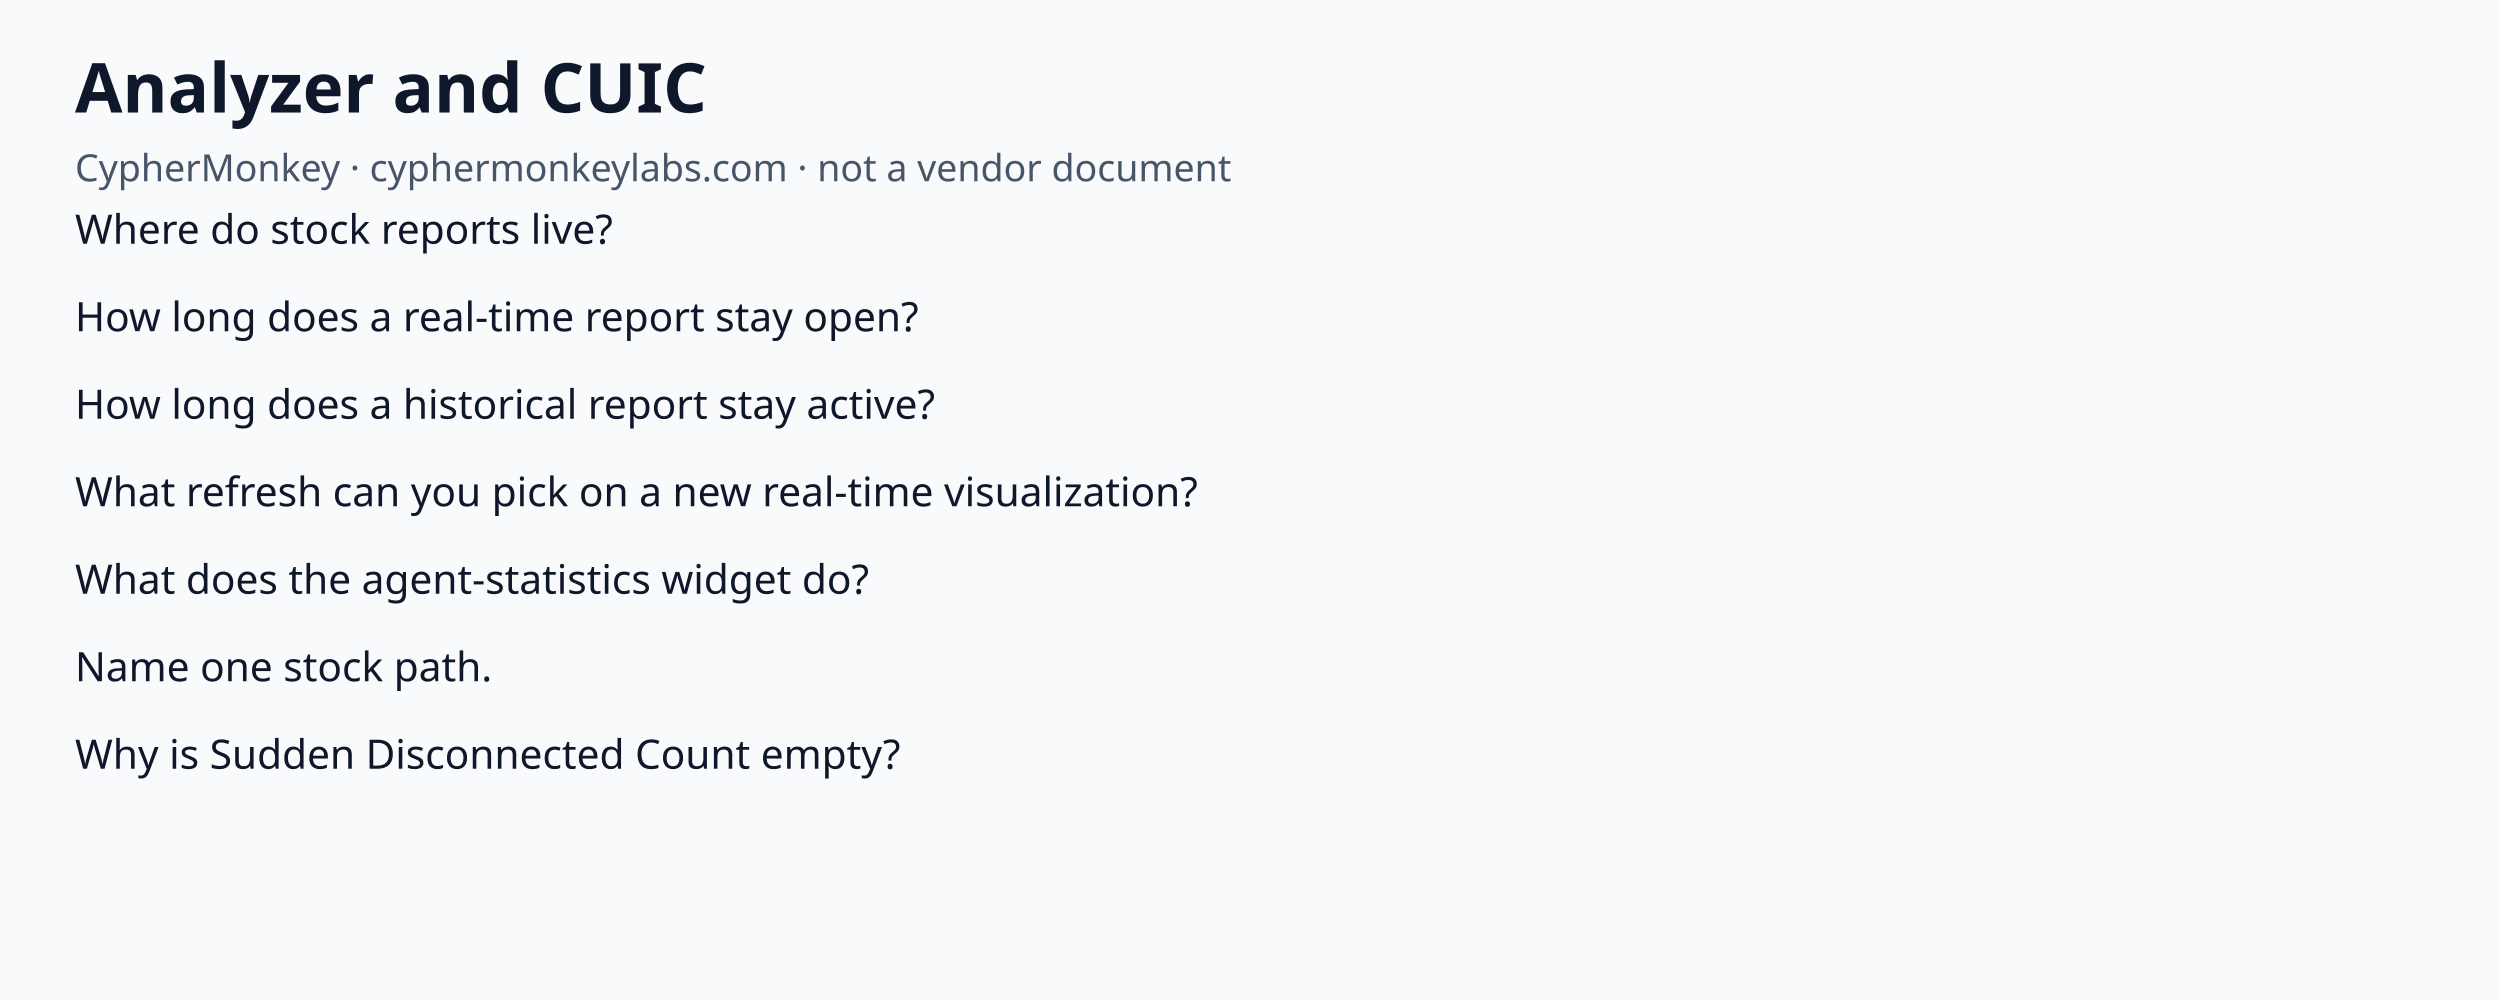
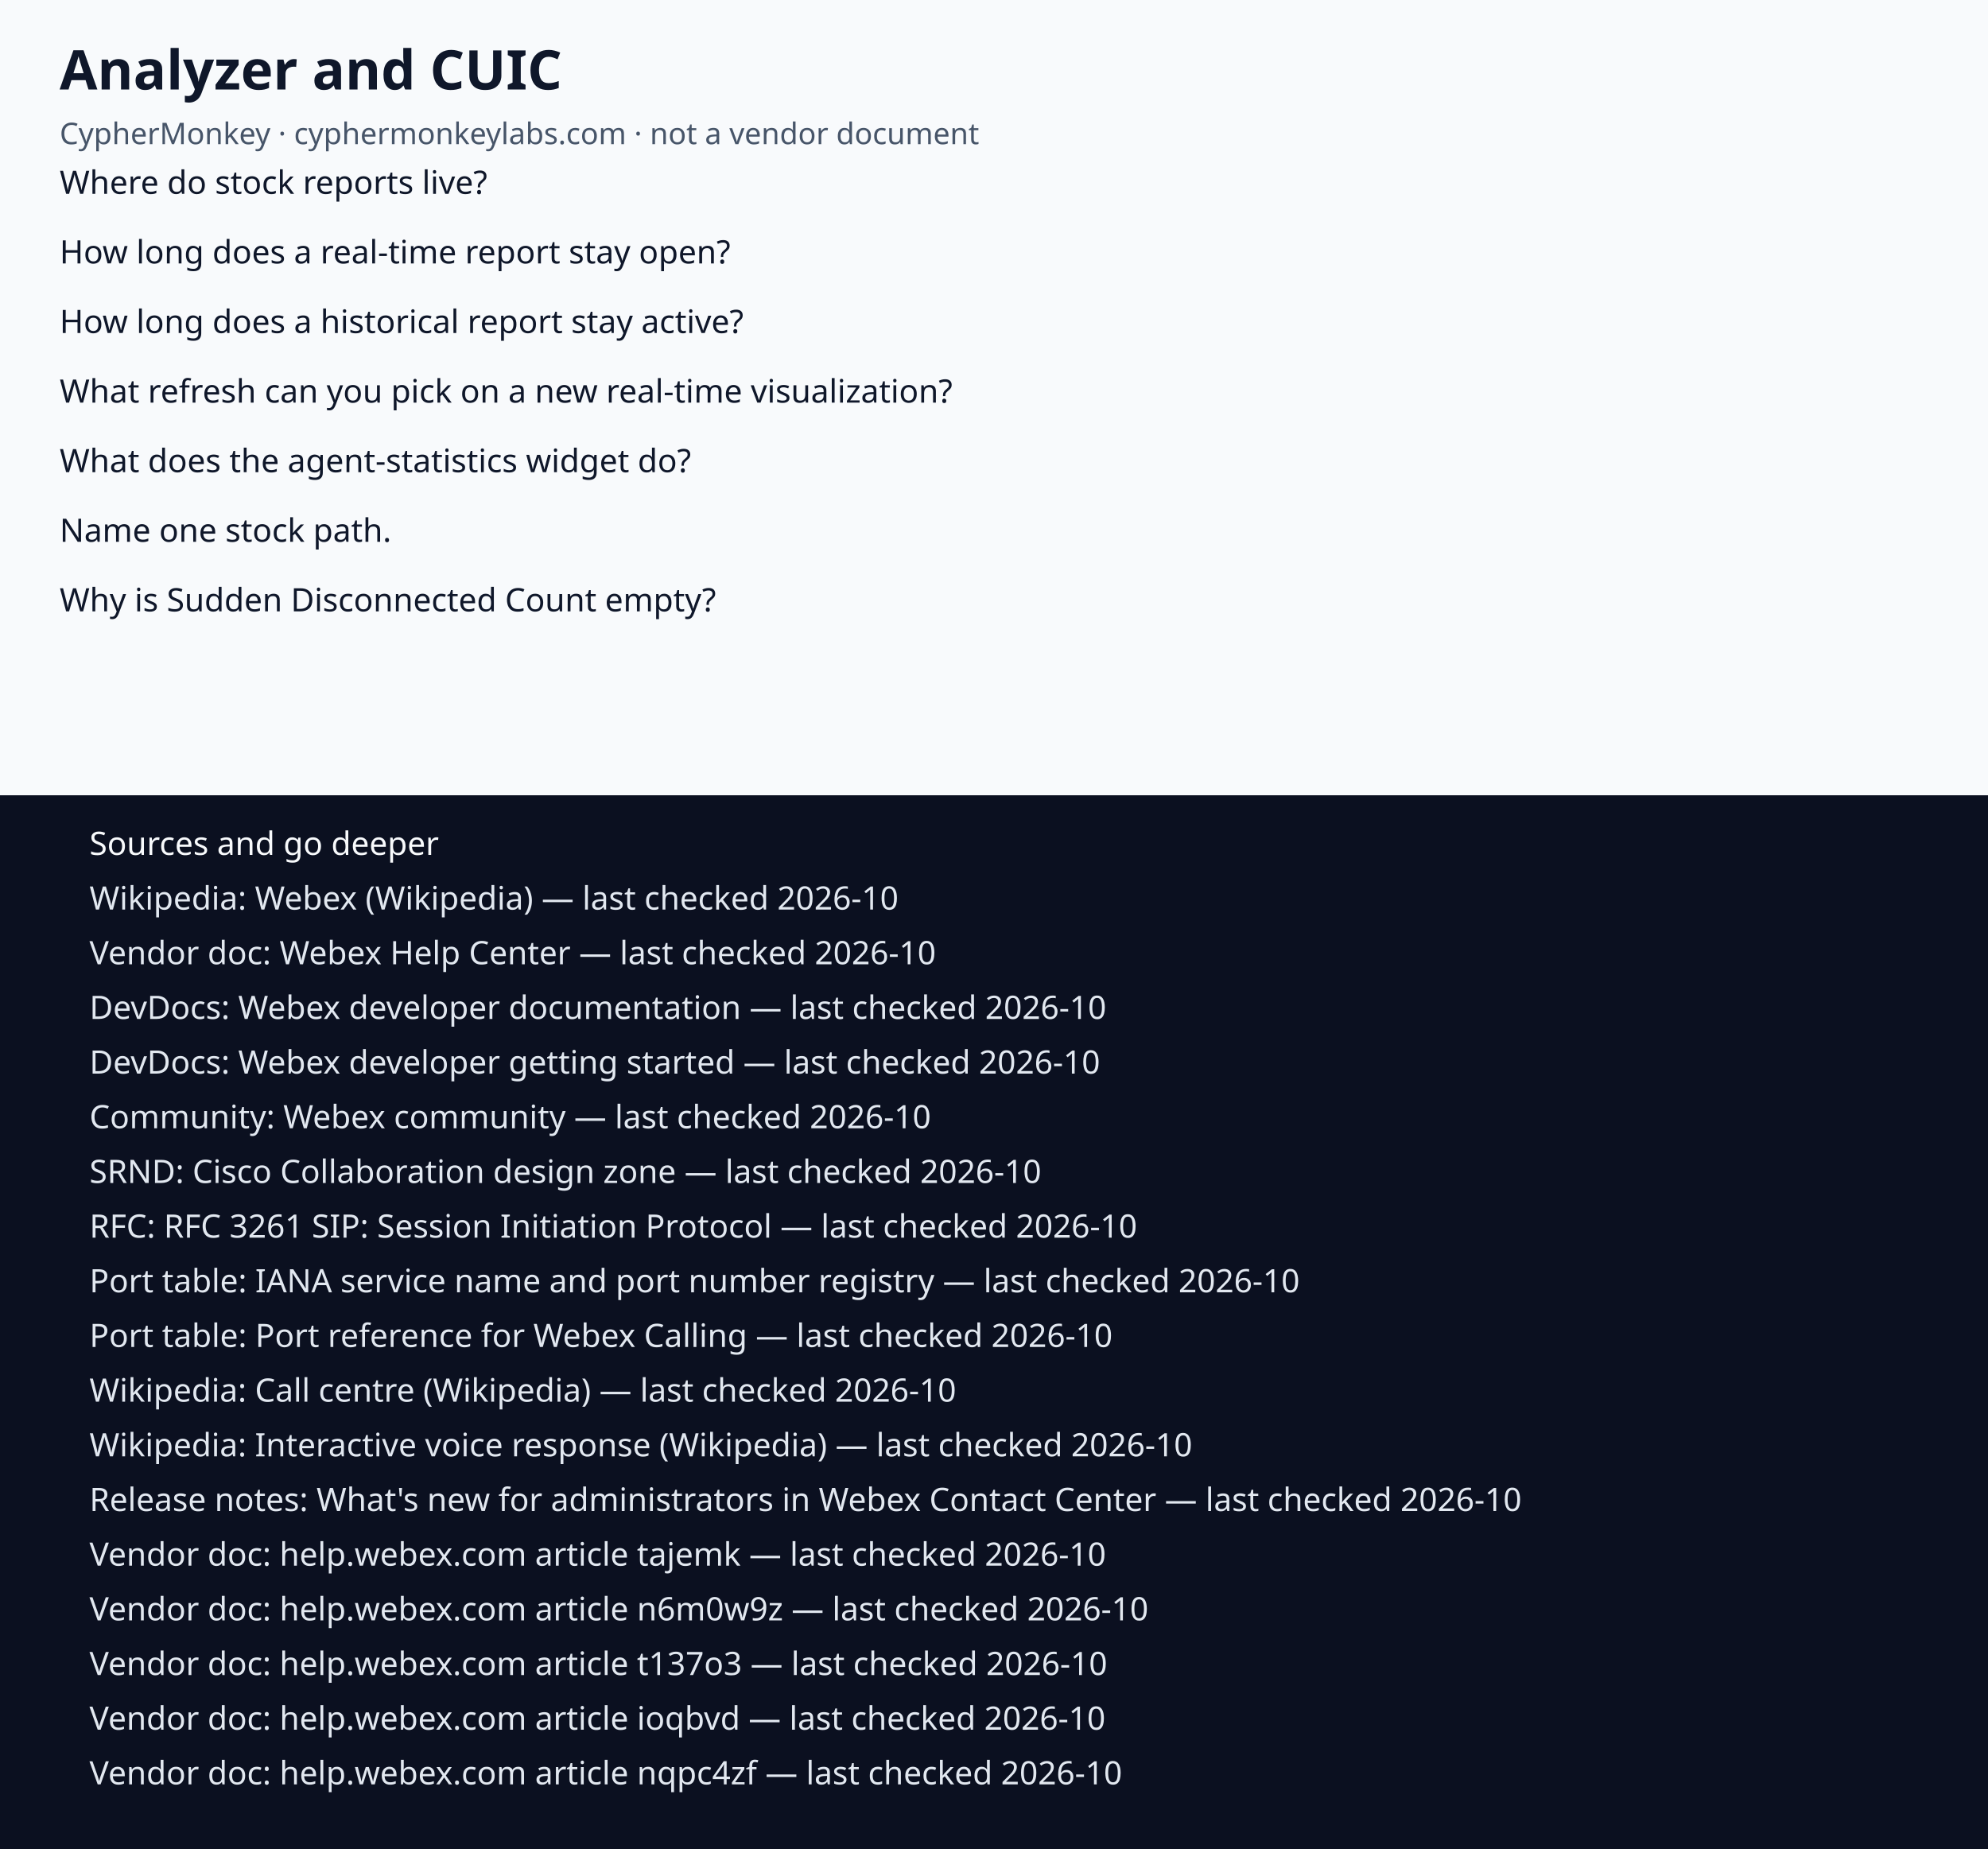
- <svg xmlns="http://www.w3.org/2000/svg" viewBox="0 0 800 320" role="img">
+ <svg xmlns="http://www.w3.org/2000/svg" data-src-base="320" viewBox="0 0 800 744" role="img">
  <rect width="800" height="320" fill="#f8fafc" />
  <text x="24" y="36" fill="#0f172a" font-size="22" font-family="system-ui,sans-serif" font-weight="700">Analyzer and CUIC</text>
  <text x="24" y="58" fill="#475569" font-size="12" font-family="system-ui,sans-serif">CypherMonkey · cyphermonkeylabs.com · not a vendor document</text>
  <text x="24" y="78" fill="#0f172a" font-size="13" font-family="system-ui,sans-serif">Where do stock reports live?</text>
  <text x="24" y="106" fill="#0f172a" font-size="13" font-family="system-ui,sans-serif">How long does a real-time report stay open?</text>
  <text x="24" y="134" fill="#0f172a" font-size="13" font-family="system-ui,sans-serif">How long does a historical report stay active?</text>
  <text x="24" y="162" fill="#0f172a" font-size="13" font-family="system-ui,sans-serif">What refresh can you pick on a new real-time visualization?</text>
  <text x="24" y="190" fill="#0f172a" font-size="13" font-family="system-ui,sans-serif">What does the agent-statistics widget do?</text>
  <text x="24" y="218" fill="#0f172a" font-size="13" font-family="system-ui,sans-serif">Name one stock path.</text>
  <text x="24" y="246" fill="#0f172a" font-size="13" font-family="system-ui,sans-serif">Why is Sudden Disconnected Count empty?</text>
+   <g id="go-deeper">
+     <rect x="0" y="320" width="800" height="424" fill="#0b1020" />
+     <text x="36" y="344" fill="#f8fafc" font-size="13" font-family="system-ui,sans-serif">Sources and go deeper</text>
+     <a href="https://en.wikipedia.org/wiki/Webex">
+       <text x="36" y="366" fill="#e2e8f0" font-size="13" font-family="system-ui,sans-serif">Wikipedia: Webex (Wikipedia) — last checked 2026-10</text>
+     </a>
+     <a href="https://help.webex.com/">
+       <text x="36" y="388" fill="#e2e8f0" font-size="13" font-family="system-ui,sans-serif">Vendor doc: Webex Help Center — last checked 2026-10</text>
+     </a>
+     <a href="https://developer.webex.com/">
+       <text x="36" y="410" fill="#e2e8f0" font-size="13" font-family="system-ui,sans-serif">DevDocs: Webex developer documentation — last checked 2026-10</text>
+     </a>
+     <a href="https://developer.webex.com/docs/getting-started">
+       <text x="36" y="432" fill="#e2e8f0" font-size="13" font-family="system-ui,sans-serif">DevDocs: Webex developer getting started — last checked 2026-10</text>
+     </a>
+     <a href="https://help.webex.com/community">
+       <text x="36" y="454" fill="#e2e8f0" font-size="13" font-family="system-ui,sans-serif">Community: Webex community — last checked 2026-10</text>
+     </a>
+     <a href="https://www.cisco.com/c/en/us/solutions/enterprise/design-zone-collaboration/index.html">
+       <text x="36" y="476" fill="#e2e8f0" font-size="13" font-family="system-ui,sans-serif">SRND: Cisco Collaboration design zone — last checked 2026-10</text>
+     </a>
+     <a href="https://www.rfc-editor.org/rfc/rfc3261">
+       <text x="36" y="498" fill="#e2e8f0" font-size="13" font-family="system-ui,sans-serif">RFC: RFC 3261 SIP: Session Initiation Protocol — last checked 2026-10</text>
+     </a>
+     <a href="https://www.iana.org/assignments/service-names-port-numbers/service-names-port-numbers.xhtml">
+       <text x="36" y="520" fill="#e2e8f0" font-size="13" font-family="system-ui,sans-serif">Port table: IANA service name and port number registry — last checked 2026-10</text>
+     </a>
+     <a href="https://help.webex.com/article/b2exve">
+       <text x="36" y="542" fill="#e2e8f0" font-size="13" font-family="system-ui,sans-serif">Port table: Port reference for Webex Calling — last checked 2026-10</text>
+     </a>
+     <a href="https://en.wikipedia.org/wiki/Call_centre">
+       <text x="36" y="564" fill="#e2e8f0" font-size="13" font-family="system-ui,sans-serif">Wikipedia: Call centre (Wikipedia) — last checked 2026-10</text>
+     </a>
+     <a href="https://en.wikipedia.org/wiki/Interactive_voice_response">
+       <text x="36" y="586" fill="#e2e8f0" font-size="13" font-family="system-ui,sans-serif">Wikipedia: Interactive voice response (Wikipedia) — last checked 2026-10</text>
+     </a>
+     <a href="https://help.webex.com/article/nv7abhz">
+       <text x="36" y="608" fill="#e2e8f0" font-size="13" font-family="system-ui,sans-serif">Release notes: What's new for administrators in Webex Contact Center — last checked 2026-10</text>
+     </a>
+     <a href="https://help.webex.com/article/tajemk">
+       <text x="36" y="630" fill="#e2e8f0" font-size="13" font-family="system-ui,sans-serif">Vendor doc: help.webex.com article tajemk — last checked 2026-10</text>
+     </a>
+     <a href="https://help.webex.com/article/n6m0w9z">
+       <text x="36" y="652" fill="#e2e8f0" font-size="13" font-family="system-ui,sans-serif">Vendor doc: help.webex.com article n6m0w9z — last checked 2026-10</text>
+     </a>
+     <a href="https://help.webex.com/article/t137o3">
+       <text x="36" y="674" fill="#e2e8f0" font-size="13" font-family="system-ui,sans-serif">Vendor doc: help.webex.com article t137o3 — last checked 2026-10</text>
+     </a>
+     <a href="https://help.webex.com/article/ioqbvd">
+       <text x="36" y="696" fill="#e2e8f0" font-size="13" font-family="system-ui,sans-serif">Vendor doc: help.webex.com article ioqbvd — last checked 2026-10</text>
+     </a>
+     <a href="https://help.webex.com/article/nqpc4zf">
+       <text x="36" y="718" fill="#e2e8f0" font-size="13" font-family="system-ui,sans-serif">Vendor doc: help.webex.com article nqpc4zf — last checked 2026-10</text>
+     </a>
+   </g>
</svg>
